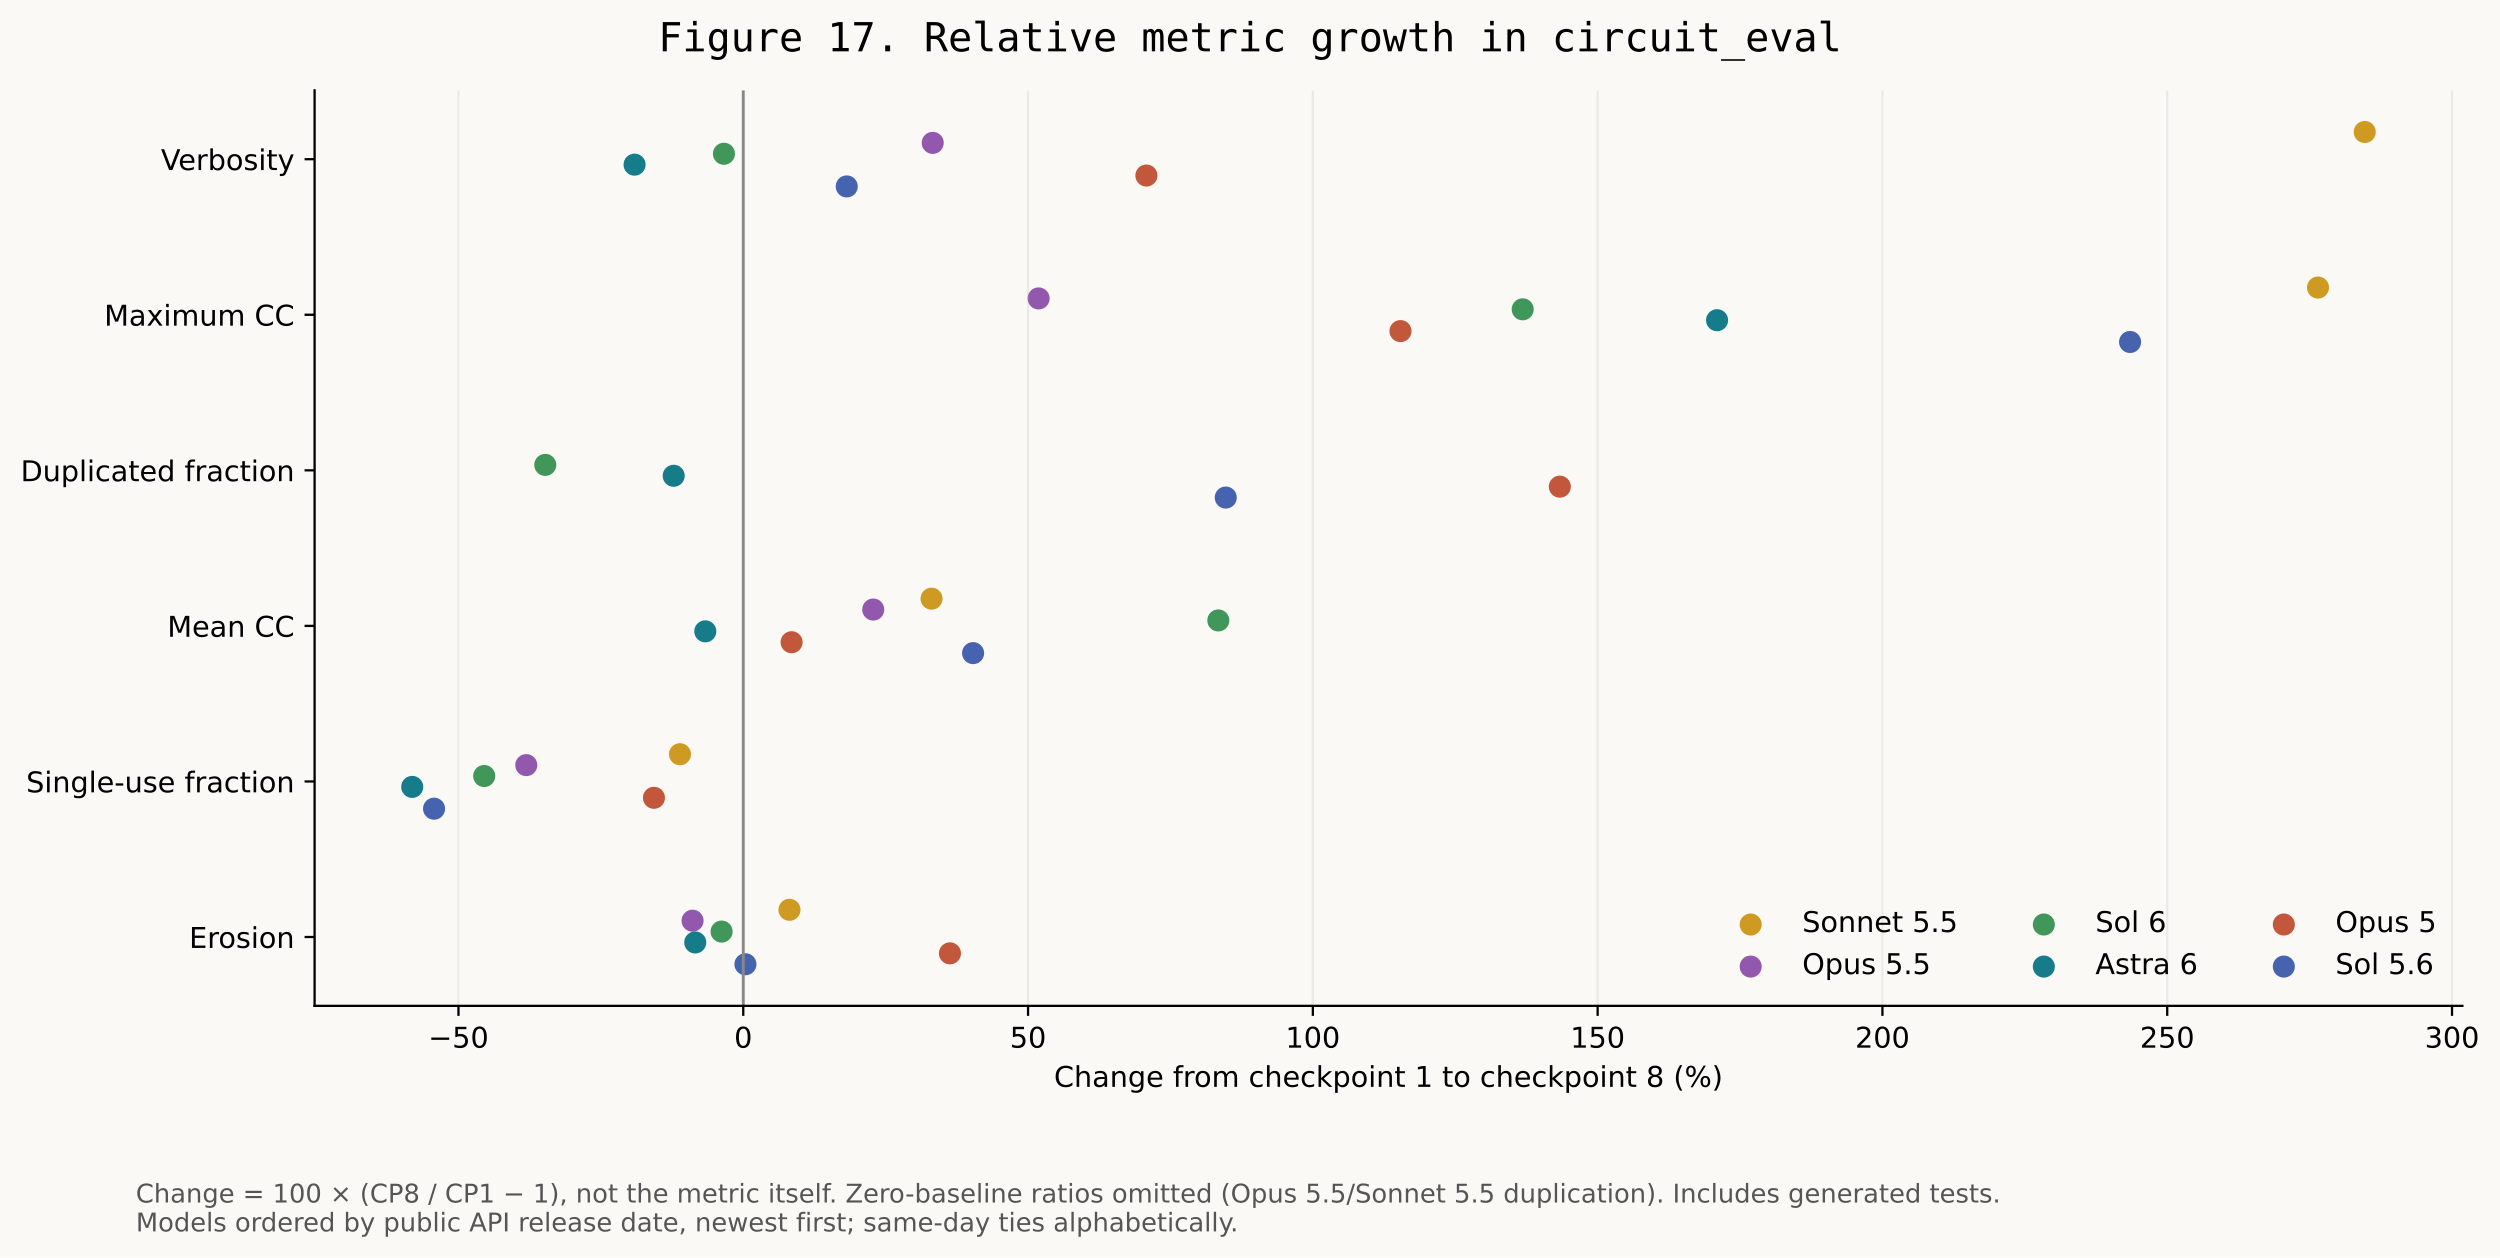
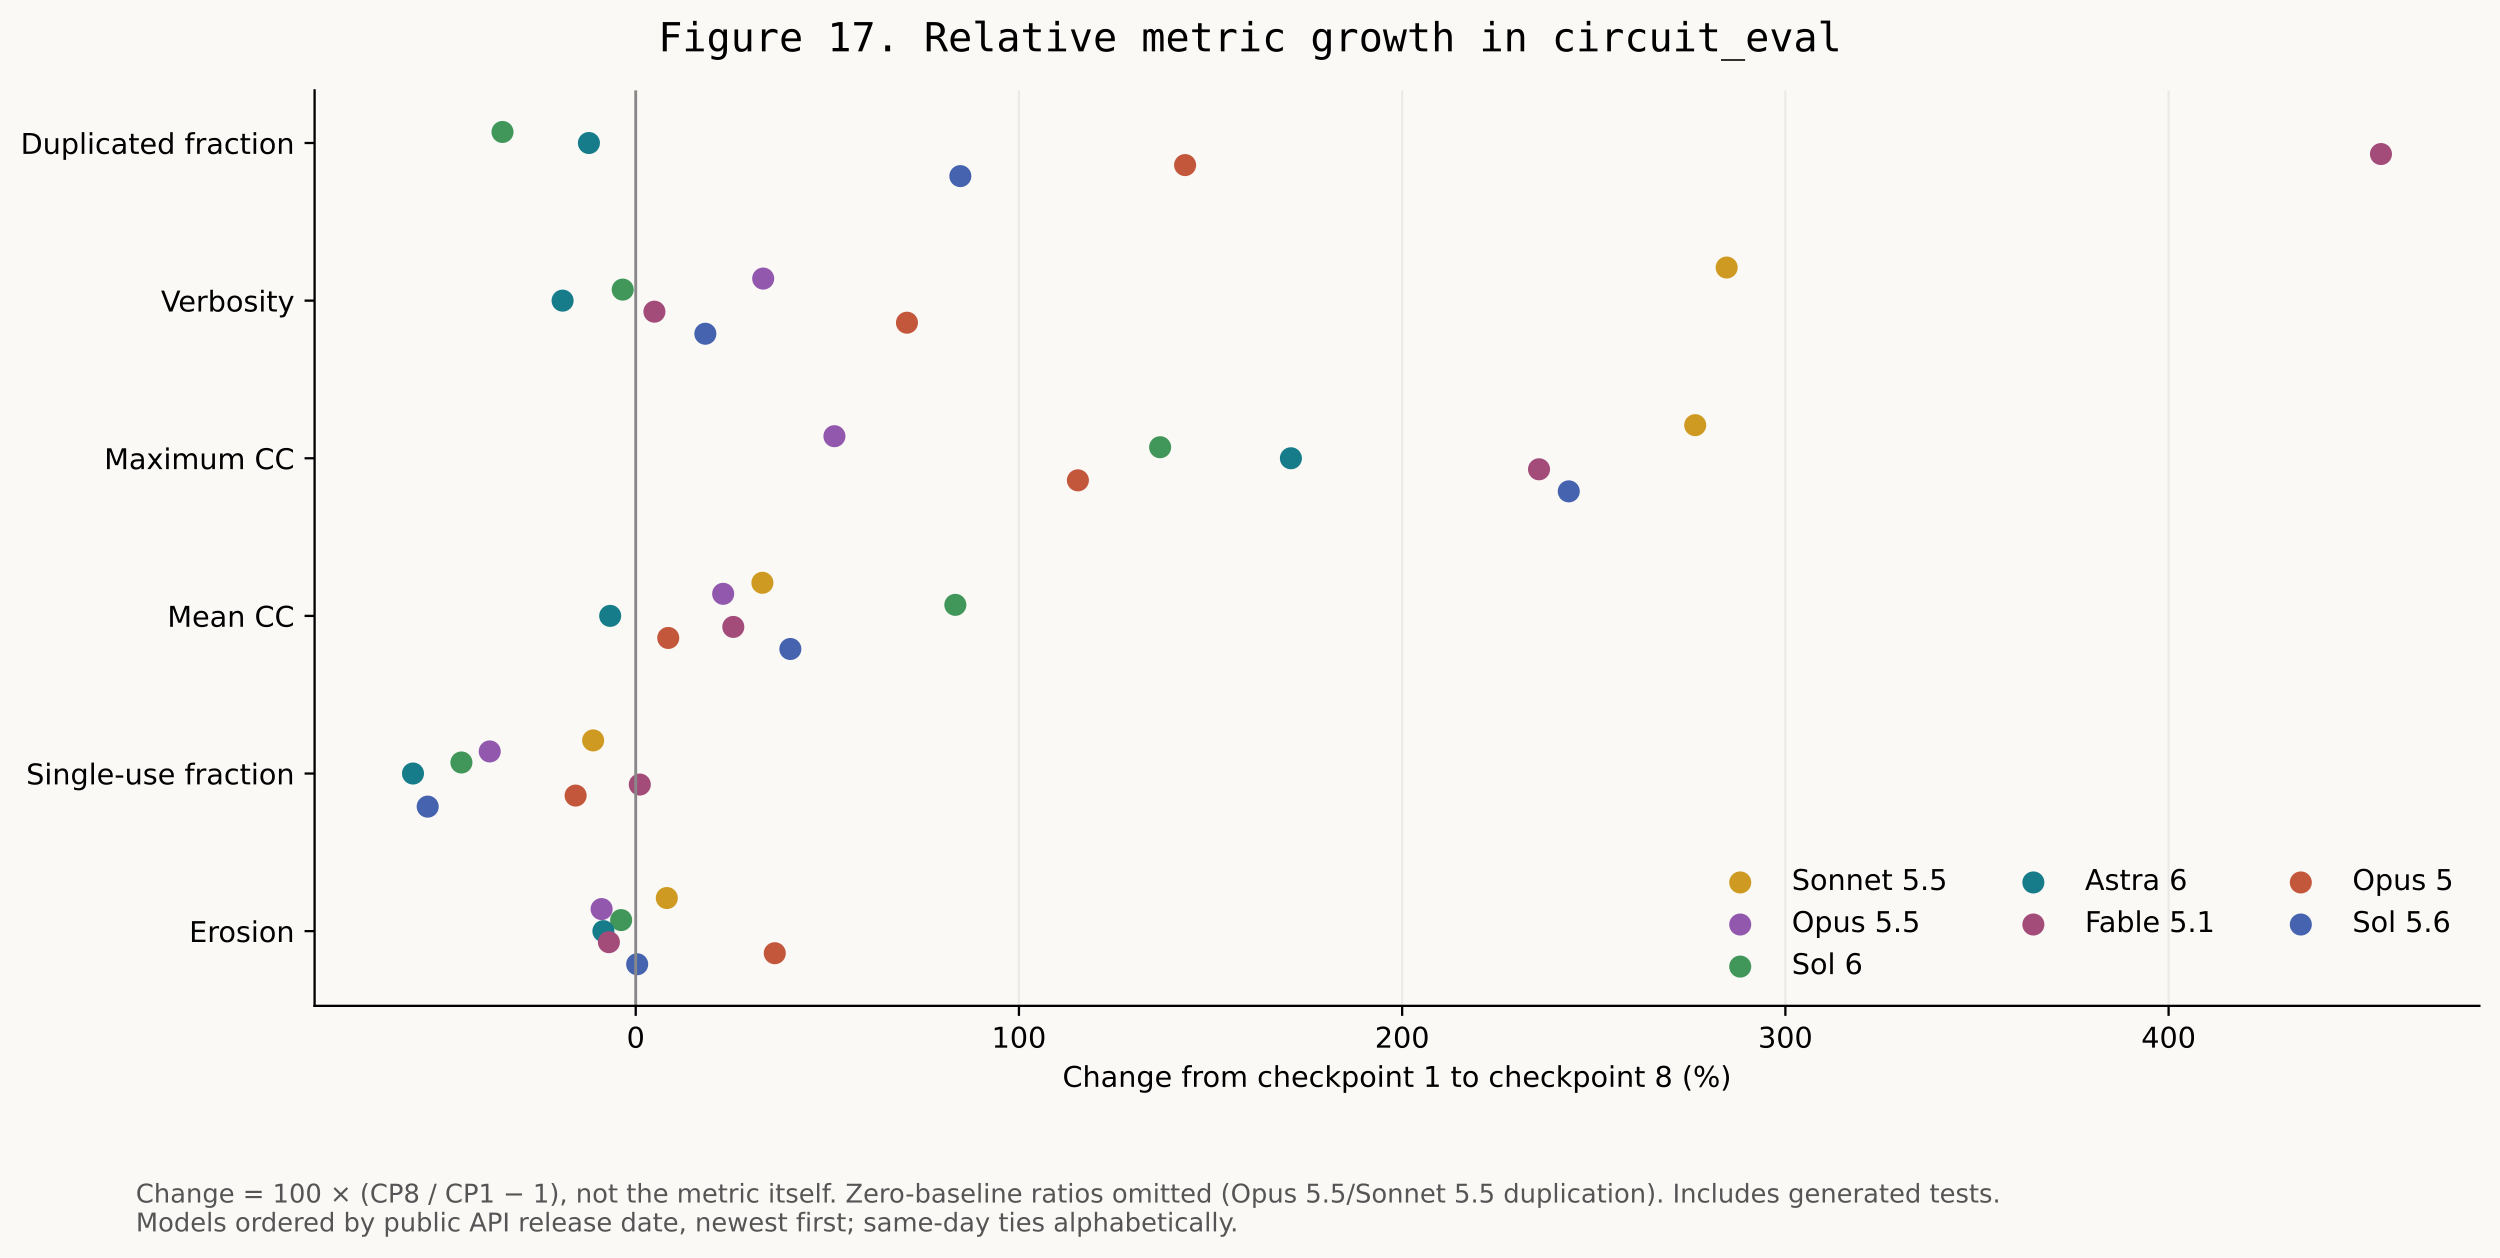
<svg xmlns="http://www.w3.org/2000/svg" xmlns:xlink="http://www.w3.org/1999/xlink" width="872.4pt" height="438.791pt" viewBox="0 0 872.4 438.791" version="1.1">
  <defs>
    <style type="text/css">*{stroke-linejoin: round; stroke-linecap: butt}</style>
  </defs>
  <g id="figure_1">
    <g id="patch_1">
      <path d="M 0 438.791  L 872.4 438.791  L 872.4 0  L 0 0  z " style="fill: #faf9f6" />
    </g>
    <g id="axes_1">
      <g id="patch_2">
-         <path d="M 109.781 351.003  L 859.27 351.003  L 859.27 31.534  L 109.781 31.534  z " style="fill: #faf9f6" />
+         <path d="M 109.781 351.003  L 865.2 351.003  L 865.2 31.534  L 109.781 31.534  z " style="fill: #faf9f6" />
      </g>
      <g id="PathCollection_1">
        <defs>
-           <path id="m034a622690" d="M 0 3.354  C 0.89 3.354 1.743 3.001 2.372 2.372  C 3.001 1.743 3.354 0.89 3.354 0  C 3.354 -0.89 3.001 -1.743 2.372 -2.372  C 1.743 -3.001 0.89 -3.354 0 -3.354  C -0.89 -3.354 -1.743 -3.001 -2.372 -2.372  C -3.001 -1.743 -3.354 -0.89 -3.354 0  C -3.354 0.89 -3.001 1.743 -2.372 2.372  C -1.743 3.001 -0.89 3.354 0 3.354  z " style="stroke: #cf9a22" />
-         </defs>
-         <g clip-path="url(#p9040db3ad7)">
-           <use xlink:href="#m034a622690" x="825.202" y="46.055" style="fill: #cf9a22; stroke: #cf9a22" />
-           <use xlink:href="#m034a622690" x="808.888" y="100.34" style="fill: #cf9a22; stroke: #cf9a22" />
-           <use xlink:href="#m034a622690" x="325.075" y="208.911" style="fill: #cf9a22; stroke: #cf9a22" />
-           <use xlink:href="#m034a622690" x="237.284" y="263.197" style="fill: #cf9a22; stroke: #cf9a22" />
-           <use xlink:href="#m034a622690" x="275.493" y="317.482" style="fill: #cf9a22; stroke: #cf9a22" />
+           <path id="m15219ad2e2" d="M 0 3.354  C 0.89 3.354 1.743 3.001 2.372 2.372  C 3.001 1.743 3.354 0.89 3.354 0  C 3.354 -0.89 3.001 -1.743 2.372 -2.372  C 1.743 -3.001 0.89 -3.354 0 -3.354  C -0.89 -3.354 -1.743 -3.001 -2.372 -2.372  C -3.001 -1.743 -3.354 -0.89 -3.354 0  C -3.354 0.89 -3.001 1.743 -2.372 2.372  C -1.743 3.001 -0.89 3.354 0 3.354  z " style="stroke: #cf9a22" />
+         </defs>
+         <g clip-path="url(#p6a0ca15685)">
+           <use xlink:href="#m15219ad2e2" x="602.536" y="93.359" style="fill: #cf9a22; stroke: #cf9a22" />
+           <use xlink:href="#m15219ad2e2" x="591.56" y="148.364" style="fill: #cf9a22; stroke: #cf9a22" />
+           <use xlink:href="#m15219ad2e2" x="266.048" y="203.37" style="fill: #cf9a22; stroke: #cf9a22" />
+           <use xlink:href="#m15219ad2e2" x="206.982" y="258.375" style="fill: #cf9a22; stroke: #cf9a22" />
+           <use xlink:href="#m15219ad2e2" x="232.689" y="313.38" style="fill: #cf9a22; stroke: #cf9a22" />
        </g>
      </g>
      <g id="PathCollection_2">
        <defs>
-           <path id="m1dd52eb2e8" d="M 0 3.354  C 0.89 3.354 1.743 3.001 2.372 2.372  C 3.001 1.743 3.354 0.89 3.354 0  C 3.354 -0.89 3.001 -1.743 2.372 -2.372  C 1.743 -3.001 0.89 -3.354 0 -3.354  C -0.89 -3.354 -1.743 -3.001 -2.372 -2.372  C -3.001 -1.743 -3.354 -0.89 -3.354 0  C -3.354 0.89 -3.001 1.743 -2.372 2.372  C -1.743 3.001 -0.89 3.354 0 3.354  z " style="stroke: #9258ad" />
-         </defs>
-         <g clip-path="url(#p9040db3ad7)">
-           <use xlink:href="#m1dd52eb2e8" x="325.483" y="49.855" style="fill: #9258ad; stroke: #9258ad" />
-           <use xlink:href="#m1dd52eb2e8" x="362.431" y="104.14" style="fill: #9258ad; stroke: #9258ad" />
-           <use xlink:href="#m1dd52eb2e8" x="304.724" y="212.711" style="fill: #9258ad; stroke: #9258ad" />
-           <use xlink:href="#m1dd52eb2e8" x="183.65" y="266.997" style="fill: #9258ad; stroke: #9258ad" />
-           <use xlink:href="#m1dd52eb2e8" x="241.678" y="321.282" style="fill: #9258ad; stroke: #9258ad" />
+           <path id="ma498948e37" d="M 0 3.354  C 0.89 3.354 1.743 3.001 2.372 2.372  C 3.001 1.743 3.354 0.89 3.354 0  C 3.354 -0.89 3.001 -1.743 2.372 -2.372  C 1.743 -3.001 0.89 -3.354 0 -3.354  C -0.89 -3.354 -1.743 -3.001 -2.372 -2.372  C -3.001 -1.743 -3.354 -0.89 -3.354 0  C -3.354 0.89 -3.001 1.743 -2.372 2.372  C -1.743 3.001 -0.89 3.354 0 3.354  z " style="stroke: #9258ad" />
+         </defs>
+         <g clip-path="url(#p6a0ca15685)">
+           <use xlink:href="#ma498948e37" x="266.322" y="97.21" style="fill: #9258ad; stroke: #9258ad" />
+           <use xlink:href="#ma498948e37" x="291.181" y="152.215" style="fill: #9258ad; stroke: #9258ad" />
+           <use xlink:href="#ma498948e37" x="252.356" y="207.22" style="fill: #9258ad; stroke: #9258ad" />
+           <use xlink:href="#ma498948e37" x="170.897" y="262.225" style="fill: #9258ad; stroke: #9258ad" />
+           <use xlink:href="#ma498948e37" x="209.938" y="317.23" style="fill: #9258ad; stroke: #9258ad" />
        </g>
      </g>
      <g id="PathCollection_3">
        <defs>
-           <path id="md567bc3c15" d="M 0 3.354  C 0.89 3.354 1.743 3.001 2.372 2.372  C 3.001 1.743 3.354 0.89 3.354 0  C 3.354 -0.89 3.001 -1.743 2.372 -2.372  C 1.743 -3.001 0.89 -3.354 0 -3.354  C -0.89 -3.354 -1.743 -3.001 -2.372 -2.372  C -3.001 -1.743 -3.354 -0.89 -3.354 0  C -3.354 0.89 -3.001 1.743 -2.372 2.372  C -1.743 3.001 -0.89 3.354 0 3.354  z " style="stroke: #41975a" />
-         </defs>
-         <g clip-path="url(#p9040db3ad7)">
-           <use xlink:href="#md567bc3c15" x="252.627" y="53.655" style="fill: #41975a; stroke: #41975a" />
-           <use xlink:href="#md567bc3c15" x="531.359" y="107.94" style="fill: #41975a; stroke: #41975a" />
-           <use xlink:href="#md567bc3c15" x="190.276" y="162.226" style="fill: #41975a; stroke: #41975a" />
-           <use xlink:href="#md567bc3c15" x="425.146" y="216.511" style="fill: #41975a; stroke: #41975a" />
-           <use xlink:href="#md567bc3c15" x="168.964" y="270.797" style="fill: #41975a; stroke: #41975a" />
-           <use xlink:href="#md567bc3c15" x="251.805" y="325.082" style="fill: #41975a; stroke: #41975a" />
+           <path id="m8b1b7b2483" d="M 0 3.354  C 0.89 3.354 1.743 3.001 2.372 2.372  C 3.001 1.743 3.354 0.89 3.354 0  C 3.354 -0.89 3.001 -1.743 2.372 -2.372  C 1.743 -3.001 0.89 -3.354 0 -3.354  C -0.89 -3.354 -1.743 -3.001 -2.372 -2.372  C -3.001 -1.743 -3.354 -0.89 -3.354 0  C -3.354 0.89 -3.001 1.743 -2.372 2.372  C -1.743 3.001 -0.89 3.354 0 3.354  z " style="stroke: #41975a" />
+         </defs>
+         <g clip-path="url(#p6a0ca15685)">
+           <use xlink:href="#m8b1b7b2483" x="175.355" y="46.055" style="fill: #41975a; stroke: #41975a" />
+           <use xlink:href="#m8b1b7b2483" x="217.305" y="101.06" style="fill: #41975a; stroke: #41975a" />
+           <use xlink:href="#m8b1b7b2483" x="404.837" y="156.065" style="fill: #41975a; stroke: #41975a" />
+           <use xlink:href="#m8b1b7b2483" x="333.376" y="211.07" style="fill: #41975a; stroke: #41975a" />
+           <use xlink:href="#m8b1b7b2483" x="161.016" y="266.075" style="fill: #41975a; stroke: #41975a" />
+           <use xlink:href="#m8b1b7b2483" x="216.752" y="321.08" style="fill: #41975a; stroke: #41975a" />
        </g>
      </g>
      <g id="PathCollection_4">
        <defs>
-           <path id="m5a1abf4afb" d="M 0 3.354  C 0.89 3.354 1.743 3.001 2.372 2.372  C 3.001 1.743 3.354 0.89 3.354 0  C 3.354 -0.89 3.001 -1.743 2.372 -2.372  C 1.743 -3.001 0.89 -3.354 0 -3.354  C -0.89 -3.354 -1.743 -3.001 -2.372 -2.372  C -3.001 -1.743 -3.354 -0.89 -3.354 0  C -3.354 0.89 -3.001 1.743 -2.372 2.372  C -1.743 3.001 -0.89 3.354 0 3.354  z " style="stroke: #167c8a" />
-         </defs>
-         <g clip-path="url(#p9040db3ad7)">
-           <use xlink:href="#m5a1abf4afb" x="221.439" y="57.455" style="fill: #167c8a; stroke: #167c8a" />
-           <use xlink:href="#m5a1abf4afb" x="599.188" y="111.74" style="fill: #167c8a; stroke: #167c8a" />
-           <use xlink:href="#m5a1abf4afb" x="235.094" y="166.026" style="fill: #167c8a; stroke: #167c8a" />
-           <use xlink:href="#m5a1abf4afb" x="246.118" y="220.311" style="fill: #167c8a; stroke: #167c8a" />
-           <use xlink:href="#m5a1abf4afb" x="143.849" y="274.597" style="fill: #167c8a; stroke: #167c8a" />
-           <use xlink:href="#m5a1abf4afb" x="242.605" y="328.882" style="fill: #167c8a; stroke: #167c8a" />
+           <path id="mf74812978f" d="M 0 3.354  C 0.89 3.354 1.743 3.001 2.372 2.372  C 3.001 1.743 3.354 0.89 3.354 0  C 3.354 -0.89 3.001 -1.743 2.372 -2.372  C 1.743 -3.001 0.89 -3.354 0 -3.354  C -0.89 -3.354 -1.743 -3.001 -2.372 -2.372  C -3.001 -1.743 -3.354 -0.89 -3.354 0  C -3.354 0.89 -3.001 1.743 -2.372 2.372  C -1.743 3.001 -0.89 3.354 0 3.354  z " style="stroke: #167c8a" />
+         </defs>
+         <g clip-path="url(#p6a0ca15685)">
+           <use xlink:href="#mf74812978f" x="205.508" y="49.905" style="fill: #167c8a; stroke: #167c8a" />
+           <use xlink:href="#mf74812978f" x="196.321" y="104.91" style="fill: #167c8a; stroke: #167c8a" />
+           <use xlink:href="#mf74812978f" x="450.473" y="159.916" style="fill: #167c8a; stroke: #167c8a" />
+           <use xlink:href="#mf74812978f" x="212.926" y="214.921" style="fill: #167c8a; stroke: #167c8a" />
+           <use xlink:href="#mf74812978f" x="144.118" y="269.926" style="fill: #167c8a; stroke: #167c8a" />
+           <use xlink:href="#mf74812978f" x="210.562" y="324.931" style="fill: #167c8a; stroke: #167c8a" />
        </g>
      </g>
      <g id="PathCollection_5">
        <defs>
-           <path id="m65d9470ac2" d="M 0 3.354  C 0.89 3.354 1.743 3.001 2.372 2.372  C 3.001 1.743 3.354 0.89 3.354 0  C 3.354 -0.89 3.001 -1.743 2.372 -2.372  C 1.743 -3.001 0.89 -3.354 0 -3.354  C -0.89 -3.354 -1.743 -3.001 -2.372 -2.372  C -3.001 -1.743 -3.354 -0.89 -3.354 0  C -3.354 0.89 -3.001 1.743 -2.372 2.372  C -1.743 3.001 -0.89 3.354 0 3.354  z " style="stroke: #c3573b" />
-         </defs>
-         <g clip-path="url(#p9040db3ad7)">
-           <use xlink:href="#m65d9470ac2" x="400.047" y="61.255" style="fill: #c3573b; stroke: #c3573b" />
-           <use xlink:href="#m65d9470ac2" x="488.71" y="115.54" style="fill: #c3573b; stroke: #c3573b" />
-           <use xlink:href="#m65d9470ac2" x="544.315" y="169.826" style="fill: #c3573b; stroke: #c3573b" />
-           <use xlink:href="#m65d9470ac2" x="276.236" y="224.111" style="fill: #c3573b; stroke: #c3573b" />
-           <use xlink:href="#m65d9470ac2" x="228.2" y="278.397" style="fill: #c3573b; stroke: #c3573b" />
-           <use xlink:href="#m65d9470ac2" x="331.494" y="332.682" style="fill: #c3573b; stroke: #c3573b" />
+           <path id="m043b02f890" d="M 0 3.354  C 0.89 3.354 1.743 3.001 2.372 2.372  C 3.001 1.743 3.354 0.89 3.354 0  C 3.354 -0.89 3.001 -1.743 2.372 -2.372  C 1.743 -3.001 0.89 -3.354 0 -3.354  C -0.89 -3.354 -1.743 -3.001 -2.372 -2.372  C -3.001 -1.743 -3.354 -0.89 -3.354 0  C -3.354 0.89 -3.001 1.743 -2.372 2.372  C -1.743 3.001 -0.89 3.354 0 3.354  z " style="stroke: #a34c7a" />
+         </defs>
+         <g clip-path="url(#p6a0ca15685)">
+           <use xlink:href="#m043b02f890" x="830.862" y="53.756" style="fill: #a34c7a; stroke: #a34c7a" />
+           <use xlink:href="#m043b02f890" x="228.362" y="108.761" style="fill: #a34c7a; stroke: #a34c7a" />
+           <use xlink:href="#m043b02f890" x="537.057" y="163.766" style="fill: #a34c7a; stroke: #a34c7a" />
+           <use xlink:href="#m043b02f890" x="255.894" y="218.771" style="fill: #a34c7a; stroke: #a34c7a" />
+           <use xlink:href="#m043b02f890" x="223.263" y="273.776" style="fill: #a34c7a; stroke: #a34c7a" />
+           <use xlink:href="#m043b02f890" x="212.477" y="328.781" style="fill: #a34c7a; stroke: #a34c7a" />
        </g>
      </g>
      <g id="PathCollection_6">
        <defs>
-           <path id="mc274e9e10b" d="M 0 3.354  C 0.89 3.354 1.743 3.001 2.372 2.372  C 3.001 1.743 3.354 0.89 3.354 0  C 3.354 -0.89 3.001 -1.743 2.372 -2.372  C 1.743 -3.001 0.89 -3.354 0 -3.354  C -0.89 -3.354 -1.743 -3.001 -2.372 -2.372  C -3.001 -1.743 -3.354 -0.89 -3.354 0  C -3.354 0.89 -3.001 1.743 -2.372 2.372  C -1.743 3.001 -0.89 3.354 0 3.354  z " style="stroke: #4563ae" />
-         </defs>
-         <g clip-path="url(#p9040db3ad7)">
-           <use xlink:href="#mc274e9e10b" x="295.48" y="65.055" style="fill: #4563ae; stroke: #4563ae" />
-           <use xlink:href="#mc274e9e10b" x="743.312" y="119.34" style="fill: #4563ae; stroke: #4563ae" />
-           <use xlink:href="#mc274e9e10b" x="427.737" y="173.626" style="fill: #4563ae; stroke: #4563ae" />
-           <use xlink:href="#mc274e9e10b" x="339.571" y="227.911" style="fill: #4563ae; stroke: #4563ae" />
-           <use xlink:href="#mc274e9e10b" x="151.469" y="282.197" style="fill: #4563ae; stroke: #4563ae" />
-           <use xlink:href="#mc274e9e10b" x="260.126" y="336.482" style="fill: #4563ae; stroke: #4563ae" />
+           <path id="m077b7d02ad" d="M 0 3.354  C 0.89 3.354 1.743 3.001 2.372 2.372  C 3.001 1.743 3.354 0.89 3.354 0  C 3.354 -0.89 3.001 -1.743 2.372 -2.372  C 1.743 -3.001 0.89 -3.354 0 -3.354  C -0.89 -3.354 -1.743 -3.001 -2.372 -2.372  C -3.001 -1.743 -3.354 -0.89 -3.354 0  C -3.354 0.89 -3.001 1.743 -2.372 2.372  C -1.743 3.001 -0.89 3.354 0 3.354  z " style="stroke: #c3573b" />
+         </defs>
+         <g clip-path="url(#p6a0ca15685)">
+           <use xlink:href="#m077b7d02ad" x="413.554" y="57.606" style="fill: #c3573b; stroke: #c3573b" />
+           <use xlink:href="#m077b7d02ad" x="316.49" y="112.611" style="fill: #c3573b; stroke: #c3573b" />
+           <use xlink:href="#m077b7d02ad" x="376.143" y="167.616" style="fill: #c3573b; stroke: #c3573b" />
+           <use xlink:href="#m077b7d02ad" x="233.189" y="222.621" style="fill: #c3573b; stroke: #c3573b" />
+           <use xlink:href="#m077b7d02ad" x="200.87" y="277.626" style="fill: #c3573b; stroke: #c3573b" />
+           <use xlink:href="#m077b7d02ad" x="270.367" y="332.632" style="fill: #c3573b; stroke: #c3573b" />
+         </g>
+       </g>
+       <g id="PathCollection_7">
+         <defs>
+           <path id="m27109dbeea" d="M 0 3.354  C 0.89 3.354 1.743 3.001 2.372 2.372  C 3.001 1.743 3.354 0.89 3.354 0  C 3.354 -0.89 3.001 -1.743 2.372 -2.372  C 1.743 -3.001 0.89 -3.354 0 -3.354  C -0.89 -3.354 -1.743 -3.001 -2.372 -2.372  C -3.001 -1.743 -3.354 -0.89 -3.354 0  C -3.354 0.89 -3.001 1.743 -2.372 2.372  C -1.743 3.001 -0.89 3.354 0 3.354  z " style="stroke: #4563ae" />
+         </defs>
+         <g clip-path="url(#p6a0ca15685)">
+           <use xlink:href="#m27109dbeea" x="335.12" y="61.456" style="fill: #4563ae; stroke: #4563ae" />
+           <use xlink:href="#m27109dbeea" x="246.137" y="116.461" style="fill: #4563ae; stroke: #4563ae" />
+           <use xlink:href="#m27109dbeea" x="547.44" y="171.467" style="fill: #4563ae; stroke: #4563ae" />
+           <use xlink:href="#m27109dbeea" x="275.801" y="226.472" style="fill: #4563ae; stroke: #4563ae" />
+           <use xlink:href="#m27109dbeea" x="149.246" y="281.477" style="fill: #4563ae; stroke: #4563ae" />
+           <use xlink:href="#m27109dbeea" x="222.351" y="336.482" style="fill: #4563ae; stroke: #4563ae" />
        </g>
      </g>
      <g id="matplotlib.axis_1">
        <g id="xtick_1">
          <g id="line2d_1">
-             <path d="M 159.988 351.003  L 159.988 31.534  " clip-path="url(#p9040db3ad7)" style="fill: none; stroke: #b0b0b0; stroke-opacity: 0.2; stroke-width: 0.8; stroke-linecap: square" />
+             <path d="M 221.841 351.003  L 221.841 31.534  " clip-path="url(#p6a0ca15685)" style="fill: none; stroke: #b0b0b0; stroke-opacity: 0.2; stroke-width: 0.8; stroke-linecap: square" />
          </g>
          <g id="line2d_2">
            <defs>
-               <path id="m3a2740771b" d="M 0 0  L 0 3.5  " style="stroke: #000000; stroke-width: 0.8" />
+               <path id="m64246a7653" d="M 0 0  L 0 3.5  " style="stroke: #000000; stroke-width: 0.8" />
            </defs>
            <g>
-               <use xlink:href="#m3a2740771b" x="159.988" y="351.003" style="stroke: #000000; stroke-width: 0.8" />
+               <use xlink:href="#m64246a7653" x="221.841" y="351.003" style="stroke: #000000; stroke-width: 0.8" />
            </g>
          </g>
          <g id="text_1">
-             <text style="font-size: 10px; font-family: 'DejaVu Sans'; text-anchor: middle" x="159.988" y="365.602" transform="rotate(-0 159.9877 365.6017)">−50</text>
+             <text style="font-size: 10px; font-family: 'DejaVu Sans'; text-anchor: middle" x="221.841" y="365.602" transform="rotate(-0 221.8408 365.6017)">0</text>
          </g>
        </g>
        <g id="xtick_2">
          <g id="line2d_3">
-             <path d="M 259.369 351.003  L 259.369 31.534  " clip-path="url(#p9040db3ad7)" style="fill: none; stroke: #b0b0b0; stroke-opacity: 0.2; stroke-width: 0.8; stroke-linecap: square" />
+             <path d="M 355.569 351.003  L 355.569 31.534  " clip-path="url(#p6a0ca15685)" style="fill: none; stroke: #b0b0b0; stroke-opacity: 0.2; stroke-width: 0.8; stroke-linecap: square" />
          </g>
          <g id="line2d_4">
            <g>
-               <use xlink:href="#m3a2740771b" x="259.369" y="351.003" style="stroke: #000000; stroke-width: 0.8" />
+               <use xlink:href="#m64246a7653" x="355.569" y="351.003" style="stroke: #000000; stroke-width: 0.8" />
            </g>
          </g>
          <g id="text_2">
-             <text style="font-size: 10px; font-family: 'DejaVu Sans'; text-anchor: middle" x="259.369" y="365.602" transform="rotate(-0 259.3689 365.6017)">0</text>
+             <text style="font-size: 10px; font-family: 'DejaVu Sans'; text-anchor: middle" x="355.569" y="365.602" transform="rotate(-0 355.569 365.6017)">100</text>
          </g>
        </g>
        <g id="xtick_3">
          <g id="line2d_5">
-             <path d="M 358.75 351.003  L 358.75 31.534  " clip-path="url(#p9040db3ad7)" style="fill: none; stroke: #b0b0b0; stroke-opacity: 0.2; stroke-width: 0.8; stroke-linecap: square" />
+             <path d="M 489.297 351.003  L 489.297 31.534  " clip-path="url(#p6a0ca15685)" style="fill: none; stroke: #b0b0b0; stroke-opacity: 0.2; stroke-width: 0.8; stroke-linecap: square" />
          </g>
          <g id="line2d_6">
            <g>
-               <use xlink:href="#m3a2740771b" x="358.75" y="351.003" style="stroke: #000000; stroke-width: 0.8" />
+               <use xlink:href="#m64246a7653" x="489.297" y="351.003" style="stroke: #000000; stroke-width: 0.8" />
            </g>
          </g>
          <g id="text_3">
-             <text style="font-size: 10px; font-family: 'DejaVu Sans'; text-anchor: middle" x="358.75" y="365.602" transform="rotate(-0 358.75 365.6017)">50</text>
+             <text style="font-size: 10px; font-family: 'DejaVu Sans'; text-anchor: middle" x="489.297" y="365.602" transform="rotate(-0 489.2972 365.6017)">200</text>
          </g>
        </g>
        <g id="xtick_4">
          <g id="line2d_7">
-             <path d="M 458.131 351.003  L 458.131 31.534  " clip-path="url(#p9040db3ad7)" style="fill: none; stroke: #b0b0b0; stroke-opacity: 0.2; stroke-width: 0.8; stroke-linecap: square" />
+             <path d="M 623.025 351.003  L 623.025 31.534  " clip-path="url(#p6a0ca15685)" style="fill: none; stroke: #b0b0b0; stroke-opacity: 0.2; stroke-width: 0.8; stroke-linecap: square" />
          </g>
          <g id="line2d_8">
            <g>
-               <use xlink:href="#m3a2740771b" x="458.131" y="351.003" style="stroke: #000000; stroke-width: 0.8" />
+               <use xlink:href="#m64246a7653" x="623.025" y="351.003" style="stroke: #000000; stroke-width: 0.8" />
            </g>
          </g>
          <g id="text_4">
-             <text style="font-size: 10px; font-family: 'DejaVu Sans'; text-anchor: middle" x="458.131" y="365.602" transform="rotate(-0 458.1312 365.6017)">100</text>
+             <text style="font-size: 10px; font-family: 'DejaVu Sans'; text-anchor: middle" x="623.025" y="365.602" transform="rotate(-0 623.0253 365.6017)">300</text>
          </g>
        </g>
        <g id="xtick_5">
          <g id="line2d_9">
-             <path d="M 557.512 351.003  L 557.512 31.534  " clip-path="url(#p9040db3ad7)" style="fill: none; stroke: #b0b0b0; stroke-opacity: 0.2; stroke-width: 0.8; stroke-linecap: square" />
+             <path d="M 756.754 351.003  L 756.754 31.534  " clip-path="url(#p6a0ca15685)" style="fill: none; stroke: #b0b0b0; stroke-opacity: 0.2; stroke-width: 0.8; stroke-linecap: square" />
          </g>
          <g id="line2d_10">
            <g>
-               <use xlink:href="#m3a2740771b" x="557.512" y="351.003" style="stroke: #000000; stroke-width: 0.8" />
+               <use xlink:href="#m64246a7653" x="756.754" y="351.003" style="stroke: #000000; stroke-width: 0.8" />
            </g>
          </g>
          <g id="text_5">
-             <text style="font-size: 10px; font-family: 'DejaVu Sans'; text-anchor: middle" x="557.512" y="365.602" transform="rotate(-0 557.5123 365.6017)">150</text>
-           </g>
-         </g>
-         <g id="xtick_6">
-           <g id="line2d_11">
-             <path d="M 656.893 351.003  L 656.893 31.534  " clip-path="url(#p9040db3ad7)" style="fill: none; stroke: #b0b0b0; stroke-opacity: 0.2; stroke-width: 0.8; stroke-linecap: square" />
-           </g>
-           <g id="line2d_12">
-             <g>
-               <use xlink:href="#m3a2740771b" x="656.893" y="351.003" style="stroke: #000000; stroke-width: 0.8" />
-             </g>
-           </g>
-           <g id="text_6">
-             <text style="font-size: 10px; font-family: 'DejaVu Sans'; text-anchor: middle" x="656.893" y="365.602" transform="rotate(-0 656.8935 365.6017)">200</text>
-           </g>
-         </g>
-         <g id="xtick_7">
-           <g id="line2d_13">
-             <path d="M 756.275 351.003  L 756.275 31.534  " clip-path="url(#p9040db3ad7)" style="fill: none; stroke: #b0b0b0; stroke-opacity: 0.2; stroke-width: 0.8; stroke-linecap: square" />
-           </g>
-           <g id="line2d_14">
-             <g>
-               <use xlink:href="#m3a2740771b" x="756.275" y="351.003" style="stroke: #000000; stroke-width: 0.8" />
-             </g>
-           </g>
-           <g id="text_7">
-             <text style="font-size: 10px; font-family: 'DejaVu Sans'; text-anchor: middle" x="756.275" y="365.602" transform="rotate(-0 756.2746 365.6017)">250</text>
-           </g>
-         </g>
-         <g id="xtick_8">
-           <g id="line2d_15">
-             <path d="M 855.656 351.003  L 855.656 31.534  " clip-path="url(#p9040db3ad7)" style="fill: none; stroke: #b0b0b0; stroke-opacity: 0.2; stroke-width: 0.8; stroke-linecap: square" />
-           </g>
-           <g id="line2d_16">
-             <g>
-               <use xlink:href="#m3a2740771b" x="855.656" y="351.003" style="stroke: #000000; stroke-width: 0.8" />
-             </g>
-           </g>
-           <g id="text_8">
-             <text style="font-size: 10px; font-family: 'DejaVu Sans'; text-anchor: middle" x="855.656" y="365.602" transform="rotate(-0 855.6558 365.6017)">300</text>
-           </g>
-         </g>
-         <g id="text_9">
-           <text style="font-size: 10px; font-family: 'DejaVu Sans'; text-anchor: middle" x="484.525" y="379.28" transform="rotate(-0 484.5254 379.2798)">Change from checkpoint 1 to checkpoint 8 (%)</text>
+             <text style="font-size: 10px; font-family: 'DejaVu Sans'; text-anchor: middle" x="756.754" y="365.602" transform="rotate(-0 756.7535 365.6017)">400</text>
+           </g>
+         </g>
+         <g id="text_6">
+           <text style="font-size: 10px; font-family: 'DejaVu Sans'; text-anchor: middle" x="487.49" y="379.28" transform="rotate(-0 487.4904 379.2798)">Change from checkpoint 1 to checkpoint 8 (%)</text>
        </g>
      </g>
      <g id="matplotlib.axis_2">
        <g id="ytick_1">
-           <g id="line2d_17">
+           <g id="line2d_11">
            <defs>
-               <path id="m917f1b9e84" d="M 0 0  L -3.5 0  " style="stroke: #000000; stroke-width: 0.8" />
+               <path id="m225eb210bd" d="M 0 0  L -3.5 0  " style="stroke: #000000; stroke-width: 0.8" />
            </defs>
            <g>
-               <use xlink:href="#m917f1b9e84" x="109.781" y="55.555" style="stroke: #000000; stroke-width: 0.8" />
+               <use xlink:href="#m225eb210bd" x="109.781" y="49.905" style="stroke: #000000; stroke-width: 0.8" />
+             </g>
+           </g>
+           <g id="text_7">
+             <text style="font-size: 10px; font-family: 'DejaVu Sans'; text-anchor: end" x="102.781" y="53.705" transform="rotate(-0 102.7812 53.70453)">Duplicated fraction</text>
+           </g>
+         </g>
+         <g id="ytick_2">
+           <g id="line2d_12">
+             <g>
+               <use xlink:href="#m225eb210bd" x="109.781" y="104.91" style="stroke: #000000; stroke-width: 0.8" />
+             </g>
+           </g>
+           <g id="text_8">
+             <text style="font-size: 10px; font-family: 'DejaVu Sans'; text-anchor: end" x="102.781" y="108.71" transform="rotate(-0 102.7812 108.7096)">Verbosity</text>
+           </g>
+         </g>
+         <g id="ytick_3">
+           <g id="line2d_13">
+             <g>
+               <use xlink:href="#m225eb210bd" x="109.781" y="159.916" style="stroke: #000000; stroke-width: 0.8" />
+             </g>
+           </g>
+           <g id="text_9">
+             <text style="font-size: 10px; font-family: 'DejaVu Sans'; text-anchor: end" x="102.781" y="163.715" transform="rotate(-0 102.7812 163.7147)">Maximum CC</text>
+           </g>
+         </g>
+         <g id="ytick_4">
+           <g id="line2d_14">
+             <g>
+               <use xlink:href="#m225eb210bd" x="109.781" y="214.921" style="stroke: #000000; stroke-width: 0.8" />
            </g>
          </g>
          <g id="text_10">
-             <text style="font-size: 10px; font-family: 'DejaVu Sans'; text-anchor: end" x="102.781" y="59.354" transform="rotate(-0 102.7812 59.35412)">Verbosity</text>
-           </g>
-         </g>
-         <g id="ytick_2">
-           <g id="line2d_18">
-             <g>
-               <use xlink:href="#m917f1b9e84" x="109.781" y="109.84" style="stroke: #000000; stroke-width: 0.8" />
+             <text style="font-size: 10px; font-family: 'DejaVu Sans'; text-anchor: end" x="102.781" y="218.72" transform="rotate(-0 102.7812 218.7199)">Mean CC</text>
+           </g>
+         </g>
+         <g id="ytick_5">
+           <g id="line2d_15">
+             <g>
+               <use xlink:href="#m225eb210bd" x="109.781" y="269.926" style="stroke: #000000; stroke-width: 0.8" />
            </g>
          </g>
          <g id="text_11">
-             <text style="font-size: 10px; font-family: 'DejaVu Sans'; text-anchor: end" x="102.781" y="113.64" transform="rotate(-0 102.7812 113.6395)">Maximum CC</text>
-           </g>
-         </g>
-         <g id="ytick_3">
-           <g id="line2d_19">
-             <g>
-               <use xlink:href="#m917f1b9e84" x="109.781" y="164.126" style="stroke: #000000; stroke-width: 0.8" />
+             <text style="font-size: 10px; font-family: 'DejaVu Sans'; text-anchor: end" x="102.781" y="273.725" transform="rotate(-0 102.7812 273.725)">Single-use fraction</text>
+           </g>
+         </g>
+         <g id="ytick_6">
+           <g id="line2d_16">
+             <g>
+               <use xlink:href="#m225eb210bd" x="109.781" y="324.931" style="stroke: #000000; stroke-width: 0.8" />
            </g>
          </g>
          <g id="text_12">
-             <text style="font-size: 10px; font-family: 'DejaVu Sans'; text-anchor: end" x="102.781" y="167.925" transform="rotate(-0 102.7812 167.9249)">Duplicated fraction</text>
-           </g>
-         </g>
-         <g id="ytick_4">
-           <g id="line2d_20">
-             <g>
-               <use xlink:href="#m917f1b9e84" x="109.781" y="218.411" style="stroke: #000000; stroke-width: 0.8" />
-             </g>
-           </g>
-           <g id="text_13">
-             <text style="font-size: 10px; font-family: 'DejaVu Sans'; text-anchor: end" x="102.781" y="222.21" transform="rotate(-0 102.7812 222.2104)">Mean CC</text>
-           </g>
-         </g>
-         <g id="ytick_5">
-           <g id="line2d_21">
-             <g>
-               <use xlink:href="#m917f1b9e84" x="109.781" y="272.697" style="stroke: #000000; stroke-width: 0.8" />
-             </g>
-           </g>
-           <g id="text_14">
-             <text style="font-size: 10px; font-family: 'DejaVu Sans'; text-anchor: end" x="102.781" y="276.496" transform="rotate(-0 102.7812 276.4958)">Single-use fraction</text>
-           </g>
-         </g>
-         <g id="ytick_6">
-           <g id="line2d_22">
-             <g>
-               <use xlink:href="#m917f1b9e84" x="109.781" y="326.982" style="stroke: #000000; stroke-width: 0.8" />
-             </g>
-           </g>
-           <g id="text_15">
-             <text style="font-size: 10px; font-family: 'DejaVu Sans'; text-anchor: end" x="102.781" y="330.781" transform="rotate(-0 102.7812 330.7812)">Erosion</text>
-           </g>
-         </g>
-       </g>
-       <g id="line2d_23">
-         <path d="M 259.369 351.003  L 259.369 31.534  " clip-path="url(#p9040db3ad7)" style="fill: none; stroke: #888888; stroke-linecap: square" />
+             <text style="font-size: 10px; font-family: 'DejaVu Sans'; text-anchor: end" x="102.781" y="328.73" transform="rotate(-0 102.7812 328.7301)">Erosion</text>
+           </g>
+         </g>
+       </g>
+       <g id="line2d_17">
+         <path d="M 221.841 351.003  L 221.841 31.534  " clip-path="url(#p6a0ca15685)" style="fill: none; stroke: #888888; stroke-linecap: square" />
      </g>
      <g id="patch_3">
        <path d="M 109.781 351.003  L 109.781 31.534  " style="fill: none; stroke: #000000; stroke-width: 0.8; stroke-linejoin: miter; stroke-linecap: square" />
      </g>
      <g id="patch_4">
-         <path d="M 109.781 351.003  L 859.27 351.003  " style="fill: none; stroke: #000000; stroke-width: 0.8; stroke-linejoin: miter; stroke-linecap: square" />
+         <path d="M 109.781 351.003  L 865.2 351.003  " style="fill: none; stroke: #000000; stroke-width: 0.8; stroke-linejoin: miter; stroke-linecap: square" />
      </g>
      <g id="legend_1">
-         <g id="PathCollection_7">
-           <g>
-             <use xlink:href="#m034a622690" x="610.915" y="322.62" style="fill: #cf9a22; stroke: #cf9a22" />
+         <g id="PathCollection_8">
+           <g>
+             <use xlink:href="#m15219ad2e2" x="607.267" y="307.942" style="fill: #cf9a22; stroke: #cf9a22" />
+           </g>
+         </g>
+         <g id="text_13">
+           <text style="font-size: 10px; font-family: 'DejaVu Sans'; text-anchor: start" x="625.267" y="310.567" transform="rotate(-0 625.2667 310.5673)">Sonnet 5.5</text>
+         </g>
+         <g id="PathCollection_9">
+           <g>
+             <use xlink:href="#ma498948e37" x="607.267" y="322.62" style="fill: #9258ad; stroke: #9258ad" />
+           </g>
+         </g>
+         <g id="text_14">
+           <text style="font-size: 10px; font-family: 'DejaVu Sans'; text-anchor: start" x="625.267" y="325.245" transform="rotate(-0 625.2667 325.2455)">Opus 5.5</text>
+         </g>
+         <g id="PathCollection_10">
+           <g>
+             <use xlink:href="#m8b1b7b2483" x="607.267" y="337.299" style="fill: #41975a; stroke: #41975a" />
+           </g>
+         </g>
+         <g id="text_15">
+           <text style="font-size: 10px; font-family: 'DejaVu Sans'; text-anchor: start" x="625.267" y="339.924" transform="rotate(-0 625.2667 339.9236)">Sol 6</text>
+         </g>
+         <g id="PathCollection_11">
+           <g>
+             <use xlink:href="#mf74812978f" x="709.564" y="307.942" style="fill: #167c8a; stroke: #167c8a" />
          </g>
        </g>
        <g id="text_16">
-           <text style="font-size: 10px; font-family: 'DejaVu Sans'; text-anchor: start" x="628.915" y="325.245" transform="rotate(-0 628.9149 325.2455)">Sonnet 5.5</text>
-         </g>
-         <g id="PathCollection_8">
-           <g>
-             <use xlink:href="#m1dd52eb2e8" x="610.915" y="337.299" style="fill: #9258ad; stroke: #9258ad" />
+           <text style="font-size: 10px; font-family: 'DejaVu Sans'; text-anchor: start" x="727.564" y="310.567" transform="rotate(-0 727.5636 310.5673)">Astra 6</text>
+         </g>
+         <g id="PathCollection_12">
+           <g>
+             <use xlink:href="#m043b02f890" x="709.564" y="322.62" style="fill: #a34c7a; stroke: #a34c7a" />
          </g>
        </g>
        <g id="text_17">
-           <text style="font-size: 10px; font-family: 'DejaVu Sans'; text-anchor: start" x="628.915" y="339.924" transform="rotate(-0 628.9149 339.9236)">Opus 5.5</text>
-         </g>
-         <g id="PathCollection_9">
-           <g>
-             <use xlink:href="#md567bc3c15" x="713.212" y="322.62" style="fill: #41975a; stroke: #41975a" />
+           <text style="font-size: 10px; font-family: 'DejaVu Sans'; text-anchor: start" x="727.564" y="325.245" transform="rotate(-0 727.5636 325.2455)">Fable 5.1</text>
+         </g>
+         <g id="PathCollection_13">
+           <g>
+             <use xlink:href="#m077b7d02ad" x="802.892" y="307.942" style="fill: #c3573b; stroke: #c3573b" />
          </g>
        </g>
        <g id="text_18">
-           <text style="font-size: 10px; font-family: 'DejaVu Sans'; text-anchor: start" x="731.212" y="325.245" transform="rotate(-0 731.2118 325.2455)">Sol 6</text>
-         </g>
-         <g id="PathCollection_10">
-           <g>
-             <use xlink:href="#m5a1abf4afb" x="713.212" y="337.299" style="fill: #167c8a; stroke: #167c8a" />
+           <text style="font-size: 10px; font-family: 'DejaVu Sans'; text-anchor: start" x="820.892" y="310.567" transform="rotate(-0 820.8917 310.5673)">Opus 5</text>
+         </g>
+         <g id="PathCollection_14">
+           <g>
+             <use xlink:href="#m27109dbeea" x="802.892" y="322.62" style="fill: #4563ae; stroke: #4563ae" />
          </g>
        </g>
        <g id="text_19">
-           <text style="font-size: 10px; font-family: 'DejaVu Sans'; text-anchor: start" x="731.212" y="339.924" transform="rotate(-0 731.2118 339.9236)">Astra 6</text>
-         </g>
-         <g id="PathCollection_11">
-           <g>
-             <use xlink:href="#m65d9470ac2" x="796.962" y="322.62" style="fill: #c3573b; stroke: #c3573b" />
-           </g>
-         </g>
-         <g id="text_20">
-           <text style="font-size: 10px; font-family: 'DejaVu Sans'; text-anchor: start" x="814.962" y="325.245" transform="rotate(-0 814.9618 325.2455)">Opus 5</text>
-         </g>
-         <g id="PathCollection_12">
-           <g>
-             <use xlink:href="#mc274e9e10b" x="796.962" y="337.299" style="fill: #4563ae; stroke: #4563ae" />
-           </g>
-         </g>
-         <g id="text_21">
-           <text style="font-size: 10px; font-family: 'DejaVu Sans'; text-anchor: start" x="814.962" y="339.924" transform="rotate(-0 814.9618 339.9236)">Sol 5.6</text>
+           <text style="font-size: 10px; font-family: 'DejaVu Sans'; text-anchor: start" x="820.892" y="325.245" transform="rotate(-0 820.8917 325.2455)">Sol 5.6</text>
        </g>
      </g>
    </g>
-     <g id="text_22">
+     <g id="text_20">
      <text style="font-size: 14px; font-family: 'DejaVu Sans Mono'; text-anchor: middle" x="436.2" y="17.912" transform="rotate(-0 436.1998 17.91219)">Figure 17. Relative metric growth in circuit_eval</text>
    </g>
-     <g id="text_23">
+     <g id="text_21">
      <text style="font-size: 9px; font-family: 'DejaVu Sans'; fill: #555555" transform="translate(47.39976 419.6417)">Change = 100 × (CP8 / CP1 − 1), not the metric itself. Zero-baseline ratios omitted (Opus 5.5/Sonnet 5.5 duplication). Includes generated tests.</text>
      <text style="font-size: 9px; font-family: 'DejaVu Sans'; fill: #555555" transform="translate(47.39976 429.7198)">Models ordered by public API release date, newest first; same-day ties alphabetically.</text>
    </g>
  </g>
  <defs>
-     <clipPath id="p9040db3ad7">
-       <rect x="109.781" y="31.534" width="749.488" height="319.47" />
+     <clipPath id="p6a0ca15685">
+       <rect x="109.781" y="31.534" width="755.418" height="319.47" />
    </clipPath>
  </defs>
</svg>
